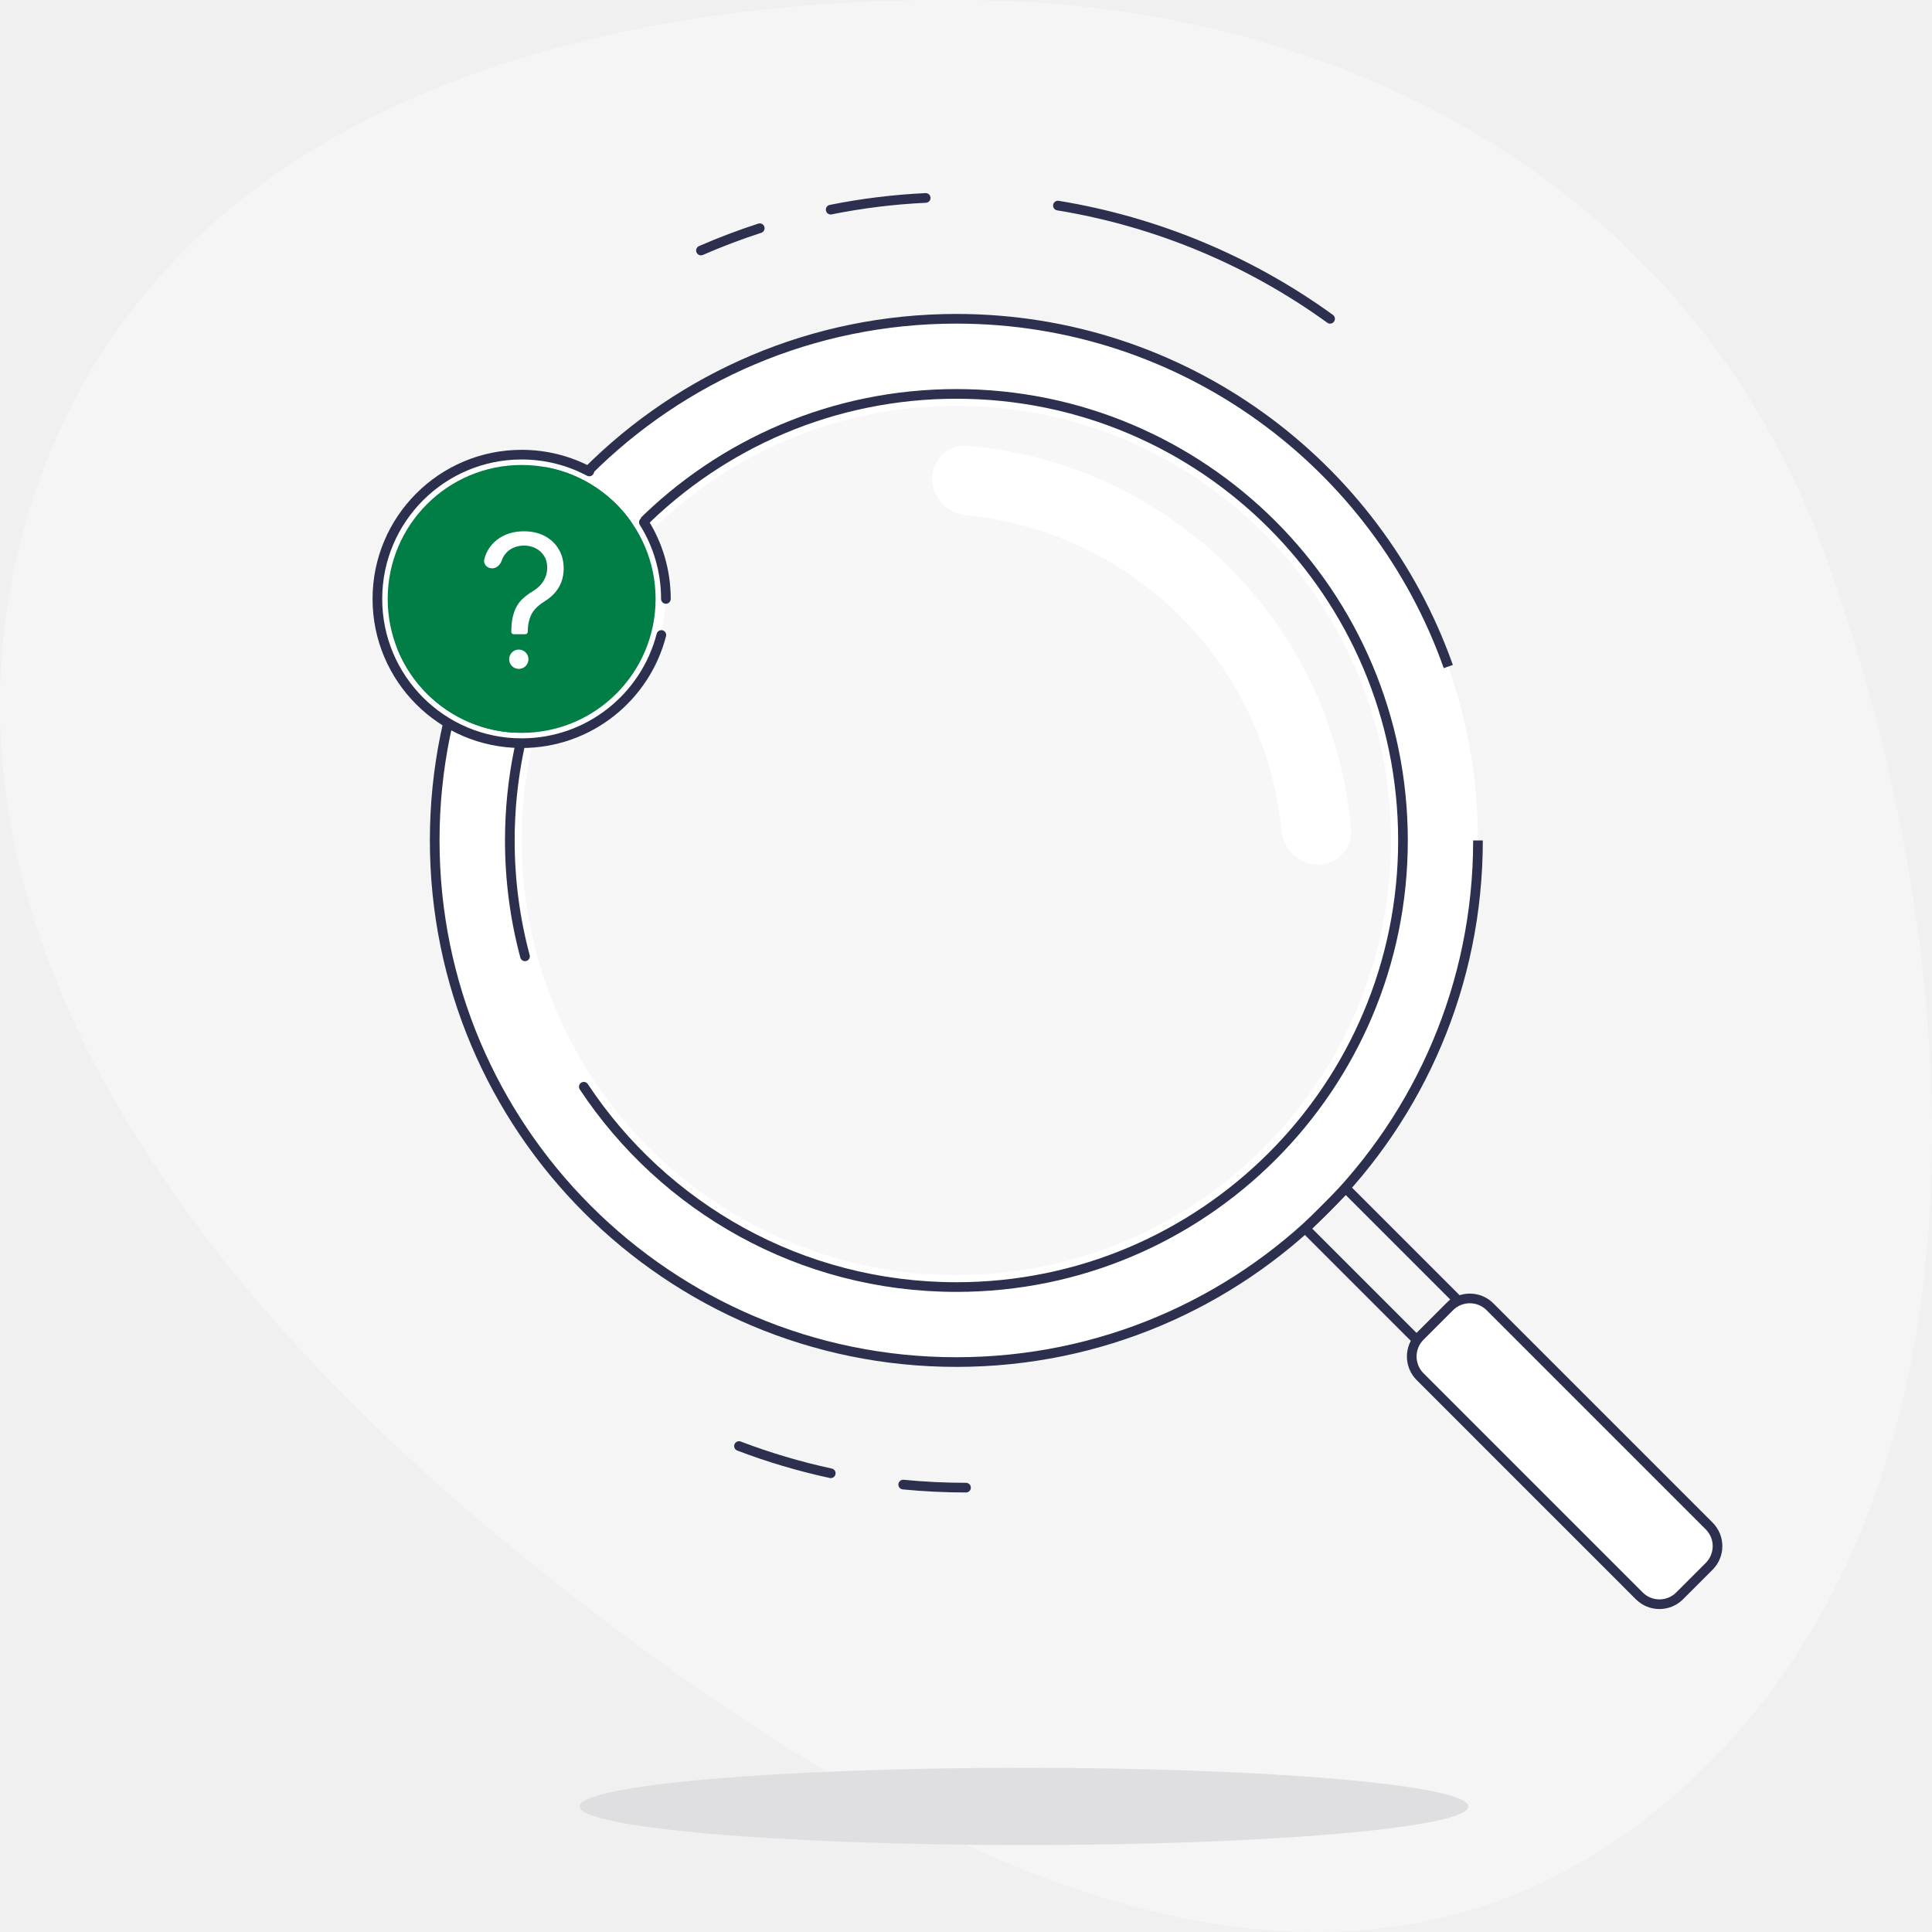
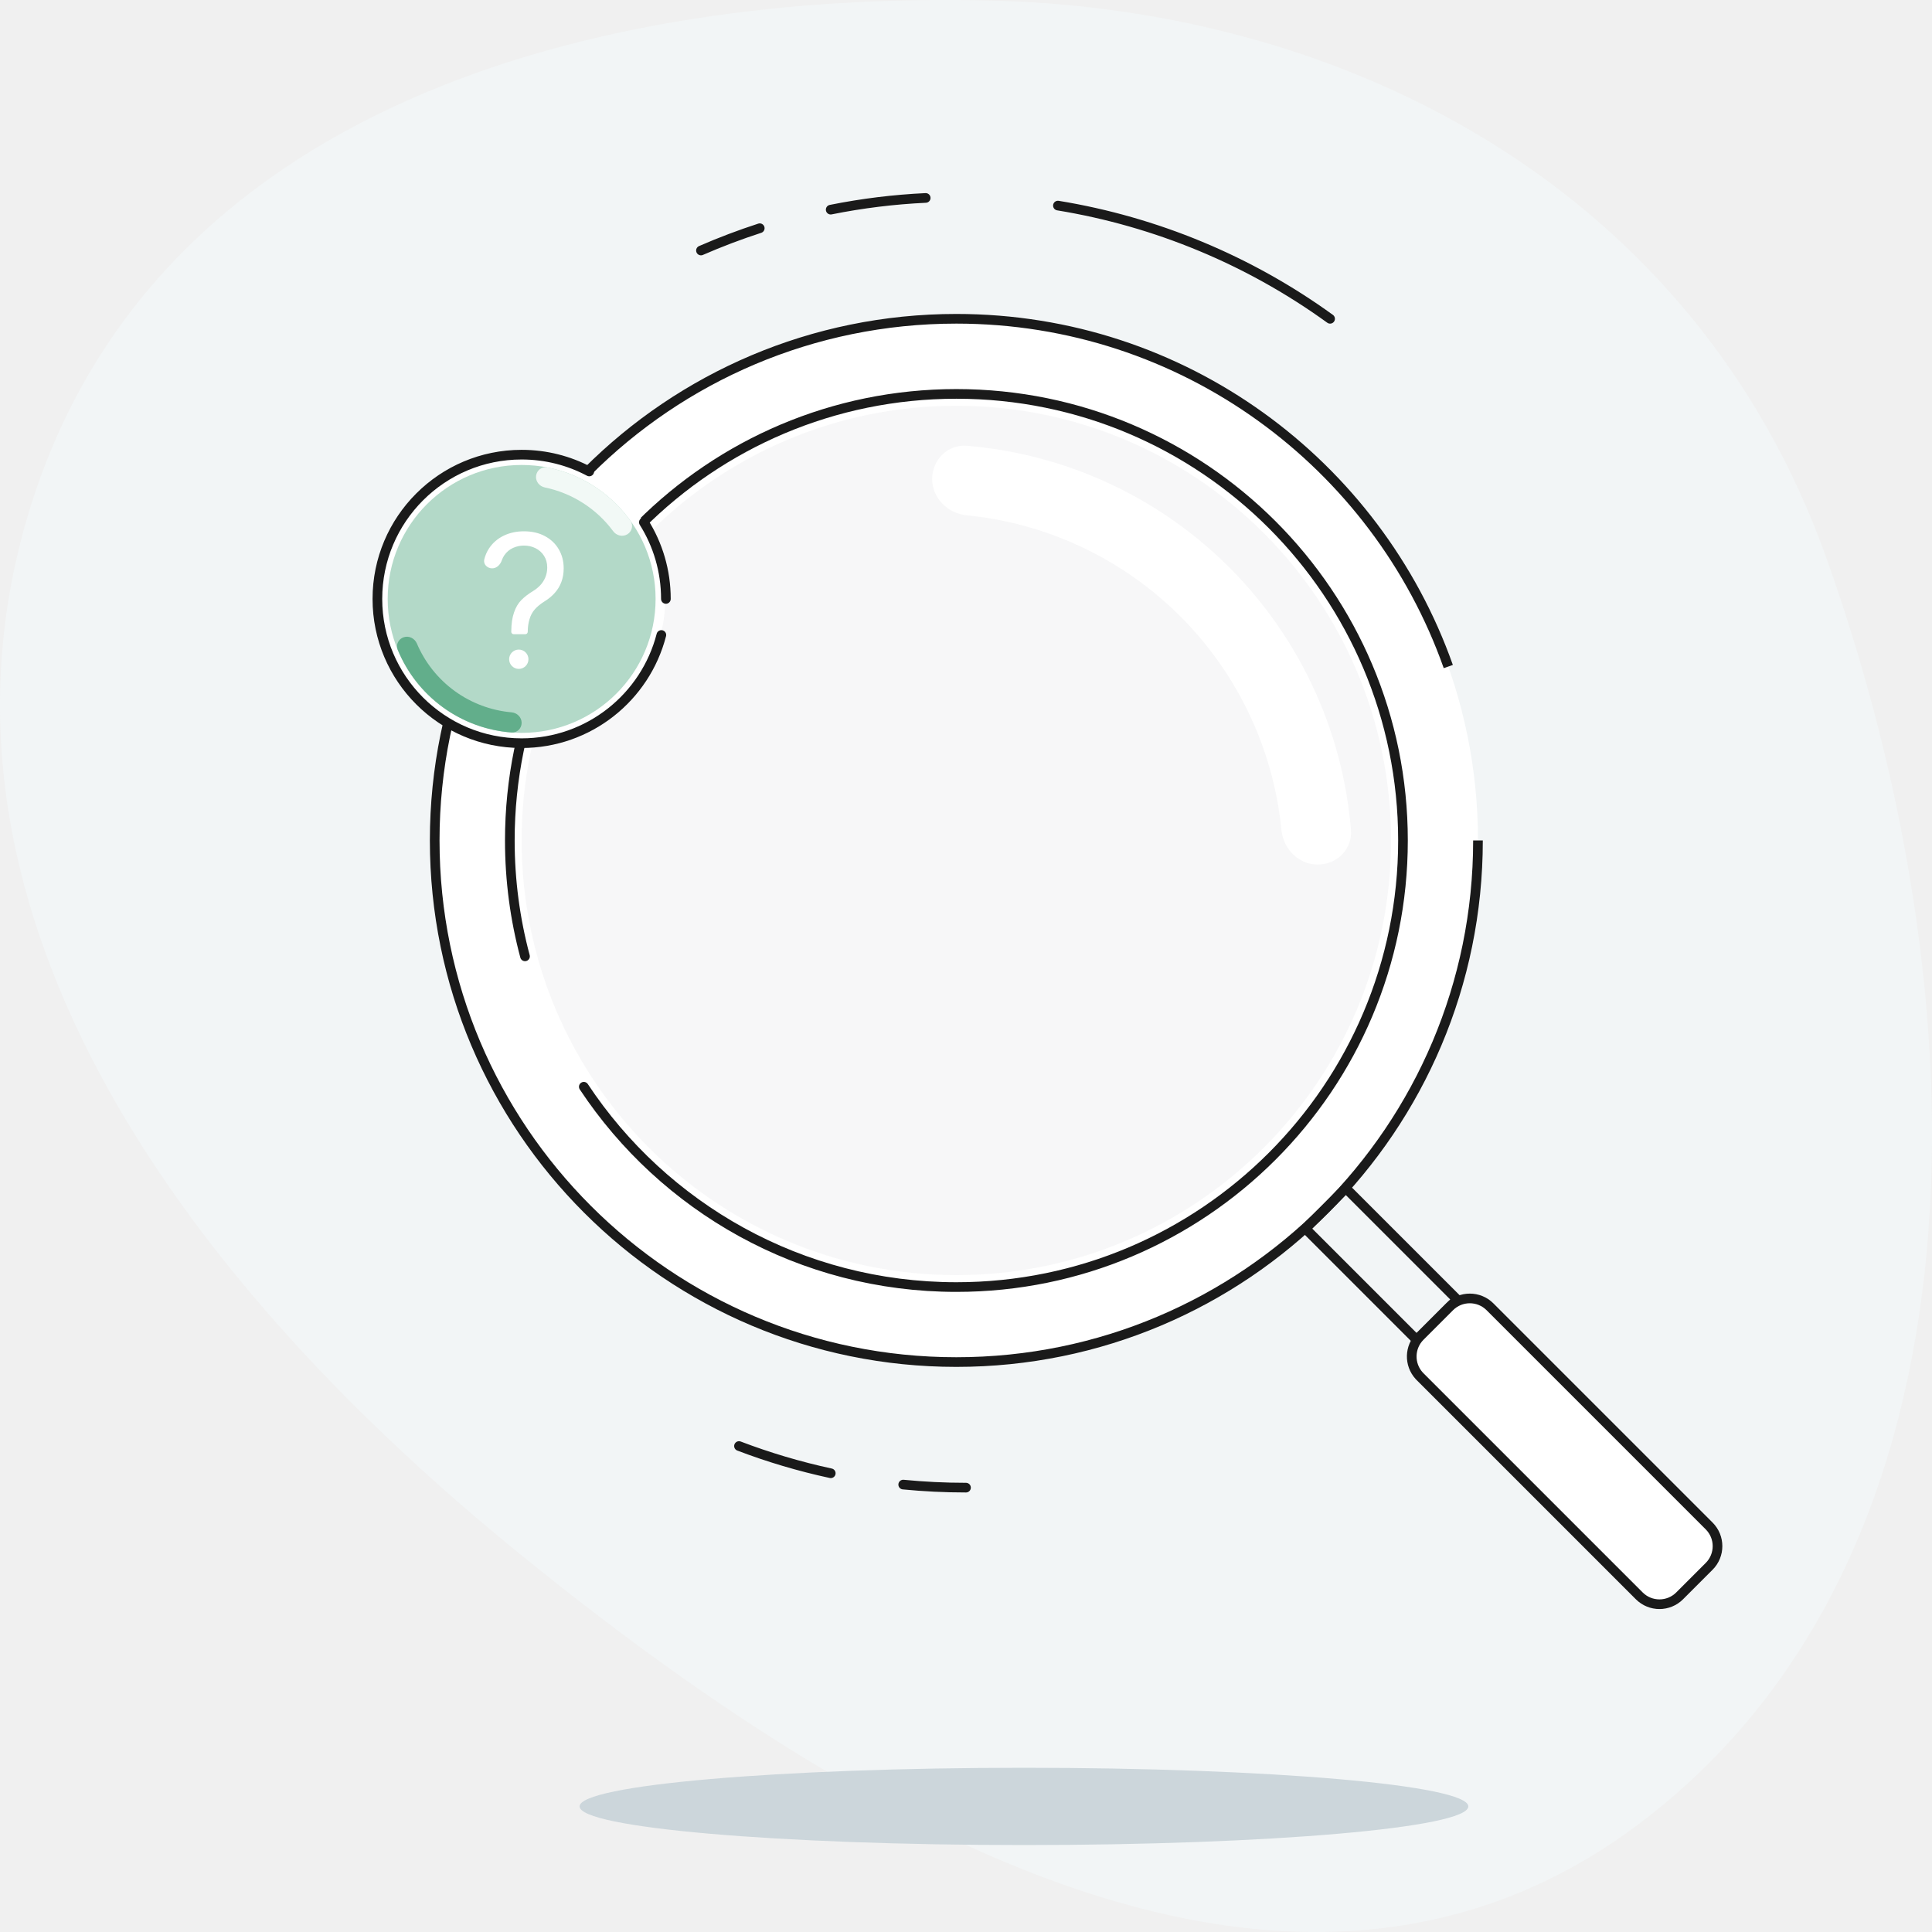
<svg xmlns="http://www.w3.org/2000/svg" width="200" height="200" viewBox="0 0 200 200" fill="none">
-   <path fill-rule="evenodd" clip-rule="evenodd" d="M102.723 0.062C140.076 1.009 175.55 19.937 189.041 57.694C205.301 103.204 206.867 160.396 170.056 188.511C134.233 215.873 88.97 189.388 53.887 160.924C20.887 134.15 -9.882 95.408 3.001 52.974C15.788 10.854 61.815 -0.976 102.723 0.062Z" fill="#F5F5F5" />
+   <path fill-rule="evenodd" clip-rule="evenodd" d="M102.723 0.062C140.076 1.009 175.55 19.937 189.041 57.694C205.301 103.204 206.867 160.396 170.056 188.511C134.233 215.873 88.97 189.388 53.887 160.924C20.887 134.15 -9.882 95.408 3.001 52.974C15.788 10.854 61.815 -0.976 102.723 0.062Z" fill="#F2F5F6" />
  <circle cx="99" cy="87" r="54" fill="white" />
-   <path d="M153 87C153 116.823 128.823 141 99 141C69.177 141 45 116.823 45 87C45 57.177 69.177 33 99 33C122.512 33 142.514 48.026 149.927 69" stroke="#2C304E" />
-   <path d="M54.348 99C53.323 95.175 52.777 91.155 52.777 87.007C52.777 61.475 73.475 40.777 99.006 40.777C124.538 40.777 145.236 61.475 145.236 87.007C145.236 112.539 124.538 133.236 99.006 133.236C82.896 133.236 68.711 124.996 60.435 112.5" stroke="#2C304E" stroke-linecap="round" />
+   <path d="M153 87C153 116.823 128.823 141 99 141C69.177 141 45 116.823 45 87C45 57.177 69.177 33 99 33C122.512 33 142.514 48.026 149.927 69" stroke="#1A1A1A" />
+   <path d="M54.348 99C53.323 95.175 52.777 91.155 52.777 87.007C52.777 61.475 73.475 40.777 99.006 40.777C124.538 40.777 145.236 61.475 145.236 87.007C145.236 112.538 124.538 133.236 99.006 133.236C82.896 133.236 68.711 124.996 60.435 112.5" stroke="#1A1A1A" stroke-linecap="round" />
  <circle opacity="0.4" cx="99" cy="87" r="45" fill="#ECECEE" />
  <path d="M136.416 89.5C138.395 89.5 140.015 87.893 139.852 85.92C139.482 81.434 138.417 77.025 136.689 72.853C134.503 67.576 131.298 62.78 127.259 58.741C123.22 54.702 118.424 51.497 113.147 49.311C108.975 47.583 104.566 46.518 100.08 46.148C98.107 45.985 96.5 47.605 96.5 49.584C96.5 51.563 98.108 53.15 100.078 53.344C103.622 53.695 107.102 54.566 110.404 55.934C114.812 57.759 118.817 60.436 122.191 63.809C125.564 67.183 128.241 71.188 130.066 75.596C131.434 78.898 132.305 82.378 132.655 85.922C132.85 87.892 134.437 89.5 136.416 89.5Z" fill="white" />
-   <rect x="135.137" y="127.188" width="5.913" height="16.282" transform="rotate(-45 135.137 127.188)" stroke="#2C304E" />
-   <path d="M150.128 135.345L147.073 138.4C145.723 139.75 145.723 141.938 147.073 143.288L157.676 153.891L164.378 160.593L169.342 165.556C170.692 166.906 172.88 166.906 174.23 165.556L177.285 162.501C178.635 161.151 178.635 158.963 177.285 157.613L155.016 135.345C153.667 133.995 151.478 133.995 150.128 135.345Z" fill="white" />
-   <path d="M147.009 138.334L150.064 135.279C151.218 134.125 153.09 134.125 154.245 135.279L176.931 157.966C178.086 159.121 178.086 160.992 176.931 162.147L173.876 165.202C172.722 166.357 170.85 166.357 169.695 165.202L164.618 160.124L157.812 153.319L147.009 142.515C145.854 141.361 145.854 139.489 147.009 138.334Z" stroke="#2C304E" stroke-linecap="round" />
-   <ellipse cx="106" cy="187" rx="46" ry="4" fill="#DFDFE2" />
-   <g clip-path="url(#clip0_3130_241073)">
+   <rect x="135.137" y="127.187" width="5.913" height="16.282" transform="rotate(-45 135.137 127.187)" stroke="#1A1A1A" />
+   <path d="M150.128 135.344L147.073 138.399C145.723 139.749 145.723 141.938 147.073 143.287L157.676 153.89L164.378 160.592L169.342 165.556C170.692 166.906 172.88 166.906 174.23 165.556L177.285 162.501C178.635 161.151 178.635 158.963 177.285 157.613L155.016 135.344C153.667 133.994 151.478 133.994 150.128 135.344Z" fill="white" />
+   <path d="M147.008 138.335L150.064 135.279C151.218 134.125 153.09 134.125 154.244 135.279L176.931 157.966C178.086 159.121 178.086 160.993 176.932 162.147L173.876 165.203C172.722 166.357 170.85 166.357 169.695 165.202L147.008 142.515L146.904 142.406C145.855 141.245 145.89 139.454 147.008 138.335Z" stroke="#1A1A1A" stroke-linecap="round" />
+   <ellipse cx="106" cy="187" rx="46" ry="4" fill="#CCD6DB" />
+   <g clip-path="url(#clip0_2077_2660)">
    <circle cx="53.935" cy="61.935" r="14.935" fill="white" />
-     <path d="M68.933 62C68.933 59.085 68.098 56.365 66.654 54.066M61 48.805C58.912 47.695 56.529 47.066 54 47.066C45.752 47.066 39.067 53.752 39.067 62C39.067 70.247 45.752 76.933 54 76.933C60.958 76.933 66.805 72.174 68.463 65.733" stroke="#2C304E" stroke-linecap="round" />
-     <ellipse cx="54" cy="62.001" rx="13.867" ry="13.867" fill="url(#paint0_linear_3130_241073)" />
-     <path d="M54 74.827C54 75.401 53.534 75.871 52.961 75.828C50.401 75.636 47.937 74.736 45.849 73.219C43.761 71.702 42.144 69.637 41.17 67.262C40.952 66.73 41.255 66.142 41.801 65.964C42.347 65.787 42.93 66.088 43.155 66.616C43.988 68.575 45.34 70.277 47.072 71.536C48.804 72.795 50.841 73.554 52.961 73.741C53.533 73.792 54 74.253 54 74.827Z" fill="url(#paint1_linear_3130_241073)" />
-     <path d="M55.494 49.26C55.561 48.69 56.079 48.278 56.643 48.387C58.358 48.72 59.998 49.375 61.475 50.32C62.953 51.266 64.234 52.481 65.255 53.9C65.591 54.366 65.433 55.009 64.943 55.308C64.453 55.608 63.816 55.45 63.475 54.989C62.623 53.837 61.566 52.848 60.354 52.072C59.143 51.297 57.802 50.751 56.399 50.46C55.837 50.343 55.427 49.831 55.494 49.26Z" fill="#007E45" />
+     <path d="M68.933 62C68.933 59.085 68.098 56.365 66.654 54.067M61 48.806C58.912 47.696 56.529 47.067 54 47.067C45.753 47.067 39.067 53.752 39.067 62C39.067 70.247 45.753 76.933 54 76.933C60.958 76.933 66.805 72.174 68.463 65.733" stroke="#1A1A1A" stroke-linecap="round" />
+     <ellipse cx="54" cy="62" rx="13.867" ry="13.867" fill="#B3D9C8" />
+     <path d="M54 74.827C54 75.401 53.534 75.871 52.961 75.828C50.401 75.635 47.937 74.735 45.849 73.218C43.762 71.701 42.144 69.636 41.17 67.261C40.952 66.73 41.255 66.141 41.801 65.964C42.347 65.786 42.93 66.087 43.155 66.616C43.988 68.574 45.34 70.277 47.072 71.536C48.804 72.794 50.841 73.553 52.961 73.741C53.533 73.791 54 74.252 54 74.827Z" fill="#62AE8B" />
+     <path d="M55.494 49.261C55.561 48.69 56.079 48.278 56.643 48.388C58.358 48.721 59.998 49.376 61.475 50.321C62.953 51.266 64.234 52.482 65.255 53.9C65.591 54.366 65.433 55.009 64.943 55.309C64.453 55.608 63.816 55.451 63.475 54.989C62.623 53.837 61.566 52.848 60.354 52.073C59.143 51.297 57.802 50.752 56.399 50.46C55.837 50.343 55.427 49.831 55.494 49.261Z" fill="#F2F9F6" />
    <path d="M53.175 65.653C53.038 65.653 52.926 65.542 52.926 65.404C52.936 64.5 53.03 63.944 53.21 63.409C53.39 62.874 53.646 62.441 53.977 62.109C54.309 61.778 54.706 61.472 55.17 61.193C55.45 61.023 55.701 60.822 55.923 60.59C56.146 60.353 56.321 60.081 56.449 59.773C56.581 59.465 56.648 59.124 56.648 58.75C56.648 58.286 56.539 57.883 56.321 57.543C56.103 57.202 55.812 56.939 55.447 56.754C55.083 56.57 54.678 56.477 54.233 56.477C53.845 56.477 53.471 56.558 53.111 56.719C52.751 56.88 52.45 57.133 52.209 57.479C52.1 57.634 52.013 57.81 51.945 58.008C51.792 58.458 51.421 58.835 50.946 58.835C50.431 58.835 50.008 58.4 50.133 57.9C50.238 57.483 50.402 57.105 50.625 56.769C51.008 56.196 51.513 55.758 52.138 55.455C52.767 55.151 53.466 55 54.233 55C55.066 55 55.791 55.166 56.406 55.497C57.026 55.829 57.505 56.283 57.841 56.861C58.182 57.438 58.352 58.097 58.352 58.835C58.352 59.356 58.272 59.827 58.111 60.249C57.955 60.67 57.727 61.046 57.429 61.378C57.135 61.709 56.78 62.003 56.364 62.258C55.947 62.519 55.613 62.794 55.362 63.082C55.111 63.367 54.929 63.705 54.815 64.098C54.702 64.491 54.64 64.817 54.631 65.404C54.631 65.542 54.519 65.653 54.382 65.653H53.175Z" fill="white" />
    <circle cx="53.705" cy="68.244" r="1" fill="white" />
  </g>
-   <path d="M72.564 25.932C74.575 25.055 76.605 24.287 78.649 23.625M137.69 33.002C129.34 26.957 119.671 22.941 109.516 21.282M95.828 20.491C92.553 20.645 89.266 21.045 85.993 21.702" stroke="#2C304E" stroke-linecap="round" />
-   <path d="M100 154C97.807 154 95.638 153.893 93.5 153.684M76.5 149.694C79.564 150.861 82.737 151.807 86 152.512" stroke="#2C304E" stroke-linecap="round" />
+   <path d="M72.564 25.932C74.575 25.056 76.605 24.288 78.649 23.625M137.69 33.002C129.34 26.957 119.671 22.942 109.516 21.282M95.828 20.491C92.552 20.645 89.266 21.045 85.993 21.703" stroke="#1A1A1A" stroke-linecap="round" />
+   <path d="M100 154C97.807 154 95.638 153.893 93.5 153.684M76.5 149.694C79.564 150.861 82.737 151.807 86 152.512" stroke="#1A1A1A" stroke-linecap="round" />
  <defs>
-     <linearGradient id="paint0_linear_3130_241073" x1="40.133" y1="62.001" x2="67.867" y2="62.001" gradientUnits="userSpaceOnUse">
-       <stop stop-color="#007E45" />
-       <stop offset="1" stop-color="#007E45" />
-     </linearGradient>
-     <linearGradient id="paint1_linear_3130_241073" x1="50.312" y1="46.001" x2="61.749" y2="82.012" gradientUnits="userSpaceOnUse">
-       <stop stop-color="#007E45" />
-       <stop offset="1" stop-color="#007E45" />
-     </linearGradient>
-     <clipPath id="clip0_3130_241073">
+     <clipPath id="clip0_2077_2660">
      <rect width="32" height="32" fill="white" transform="translate(38 46)" />
    </clipPath>
  </defs>
</svg>
